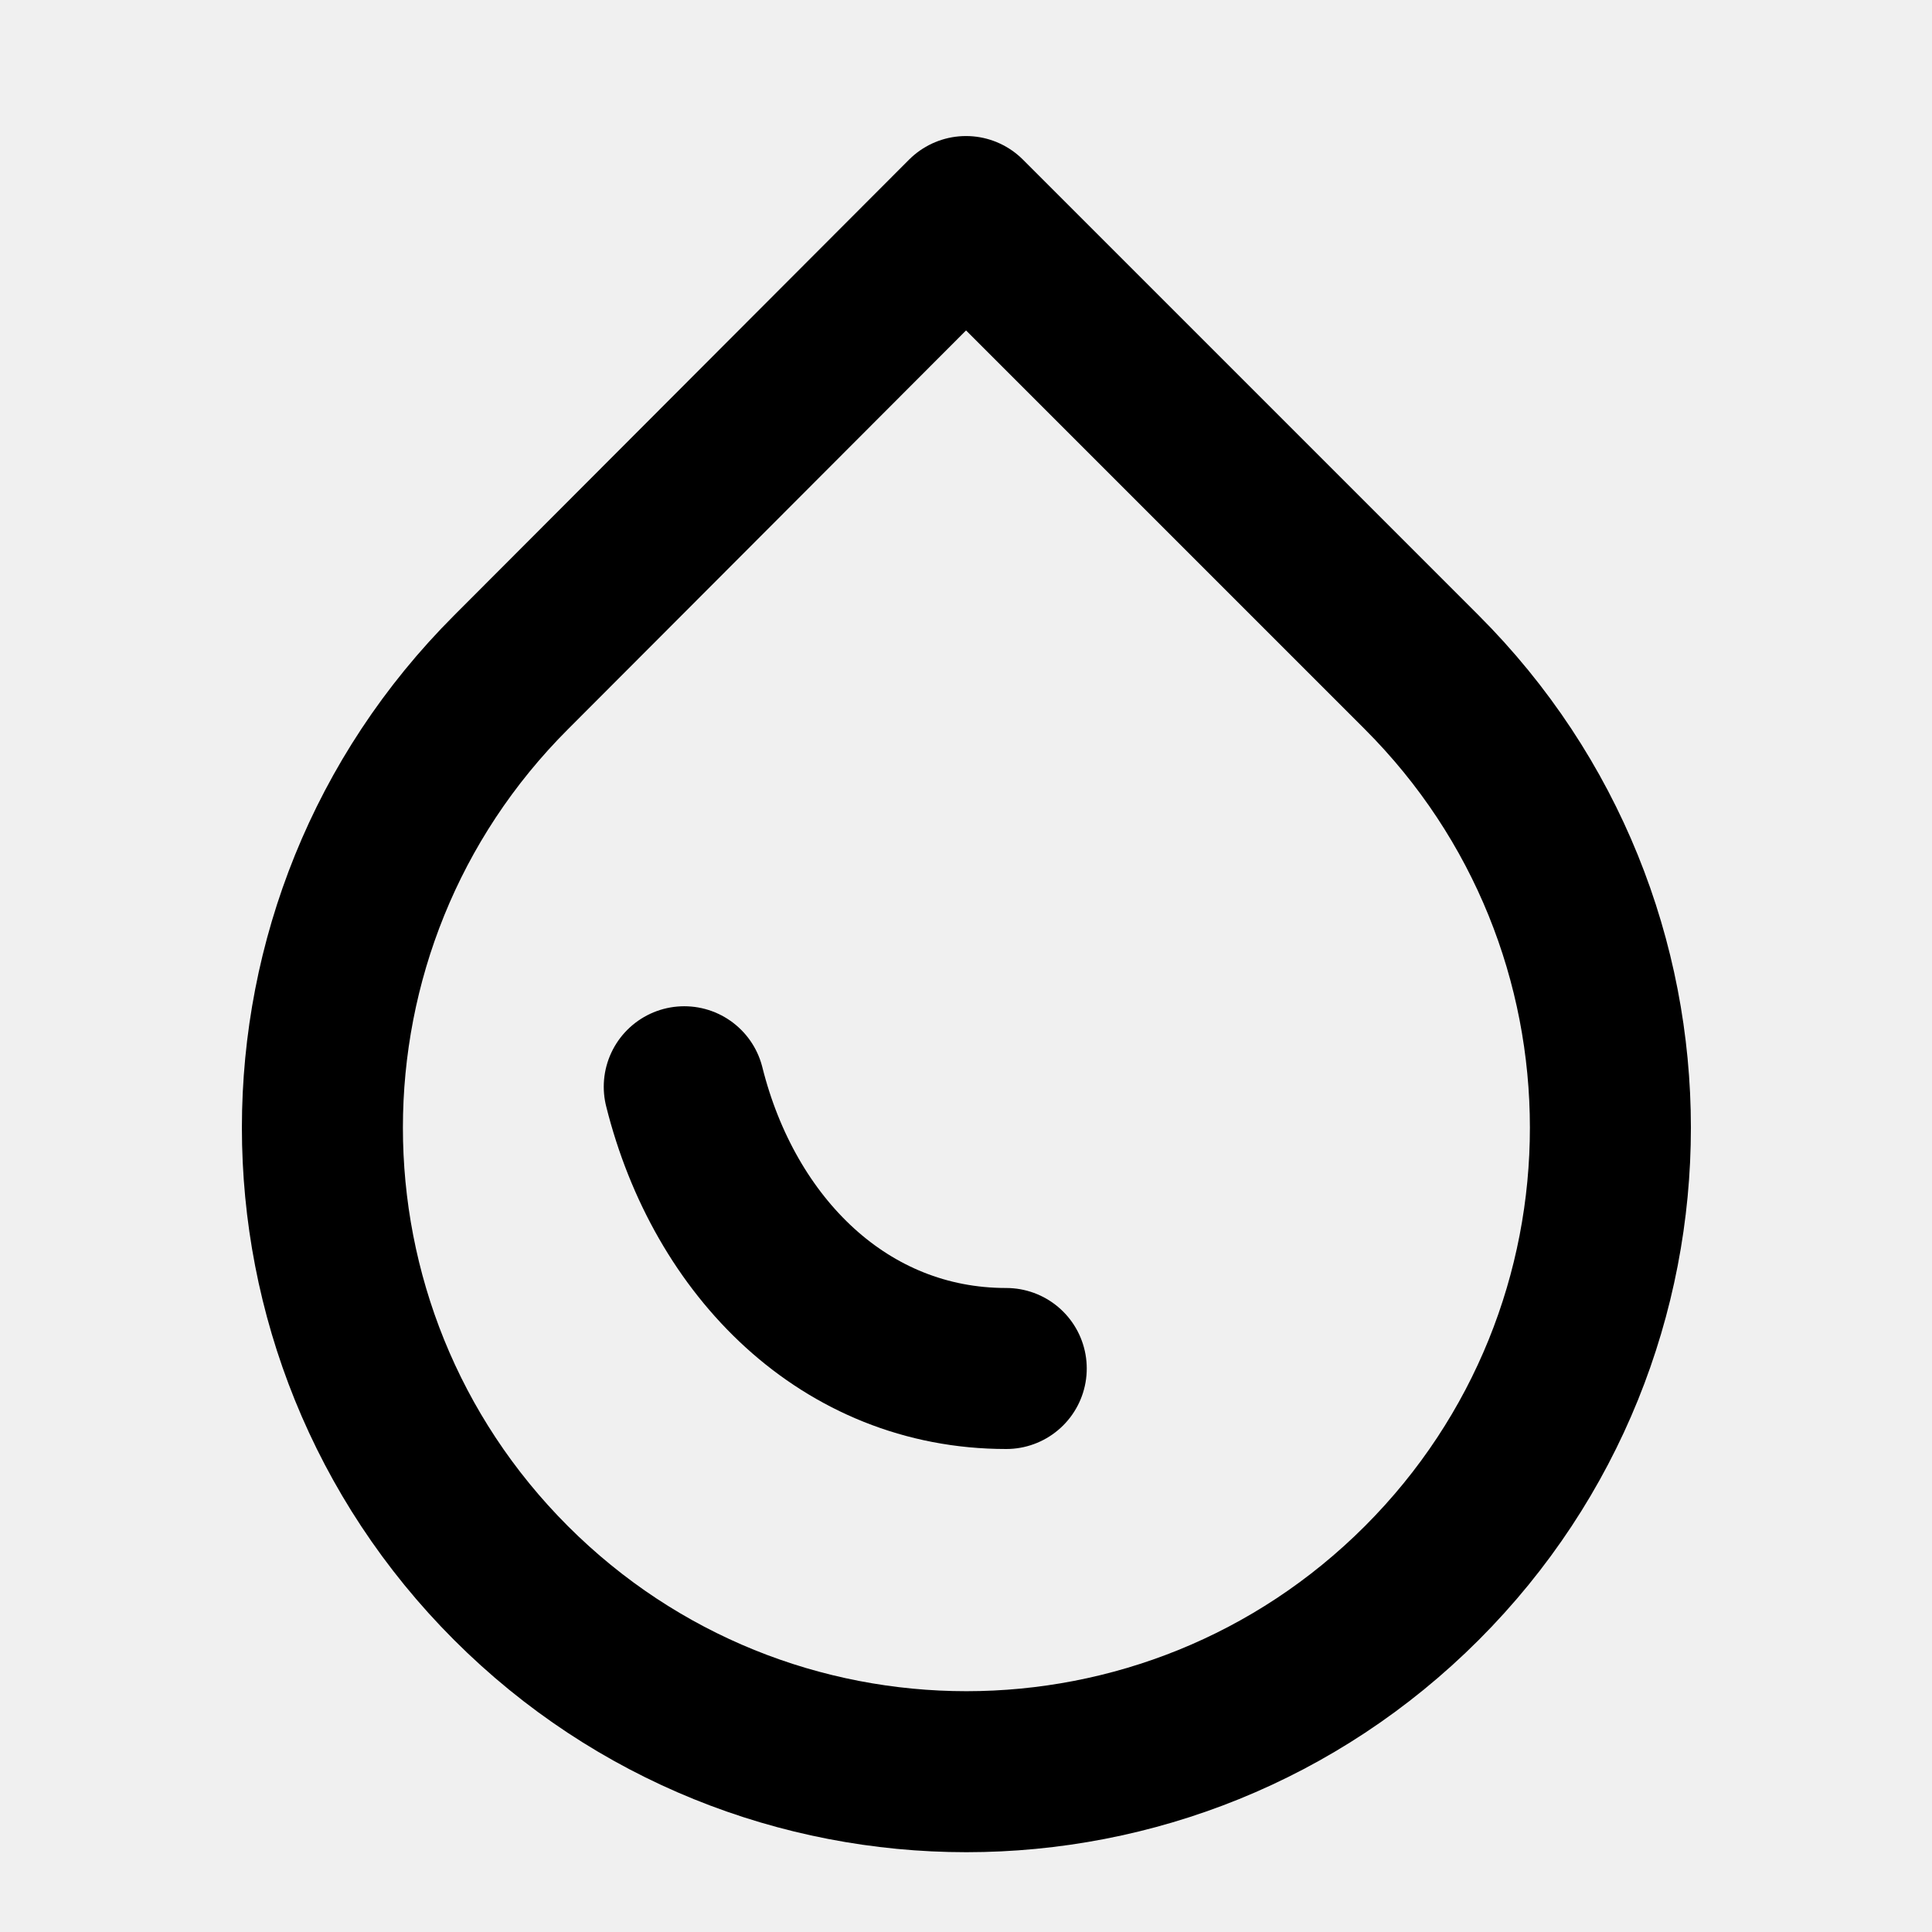
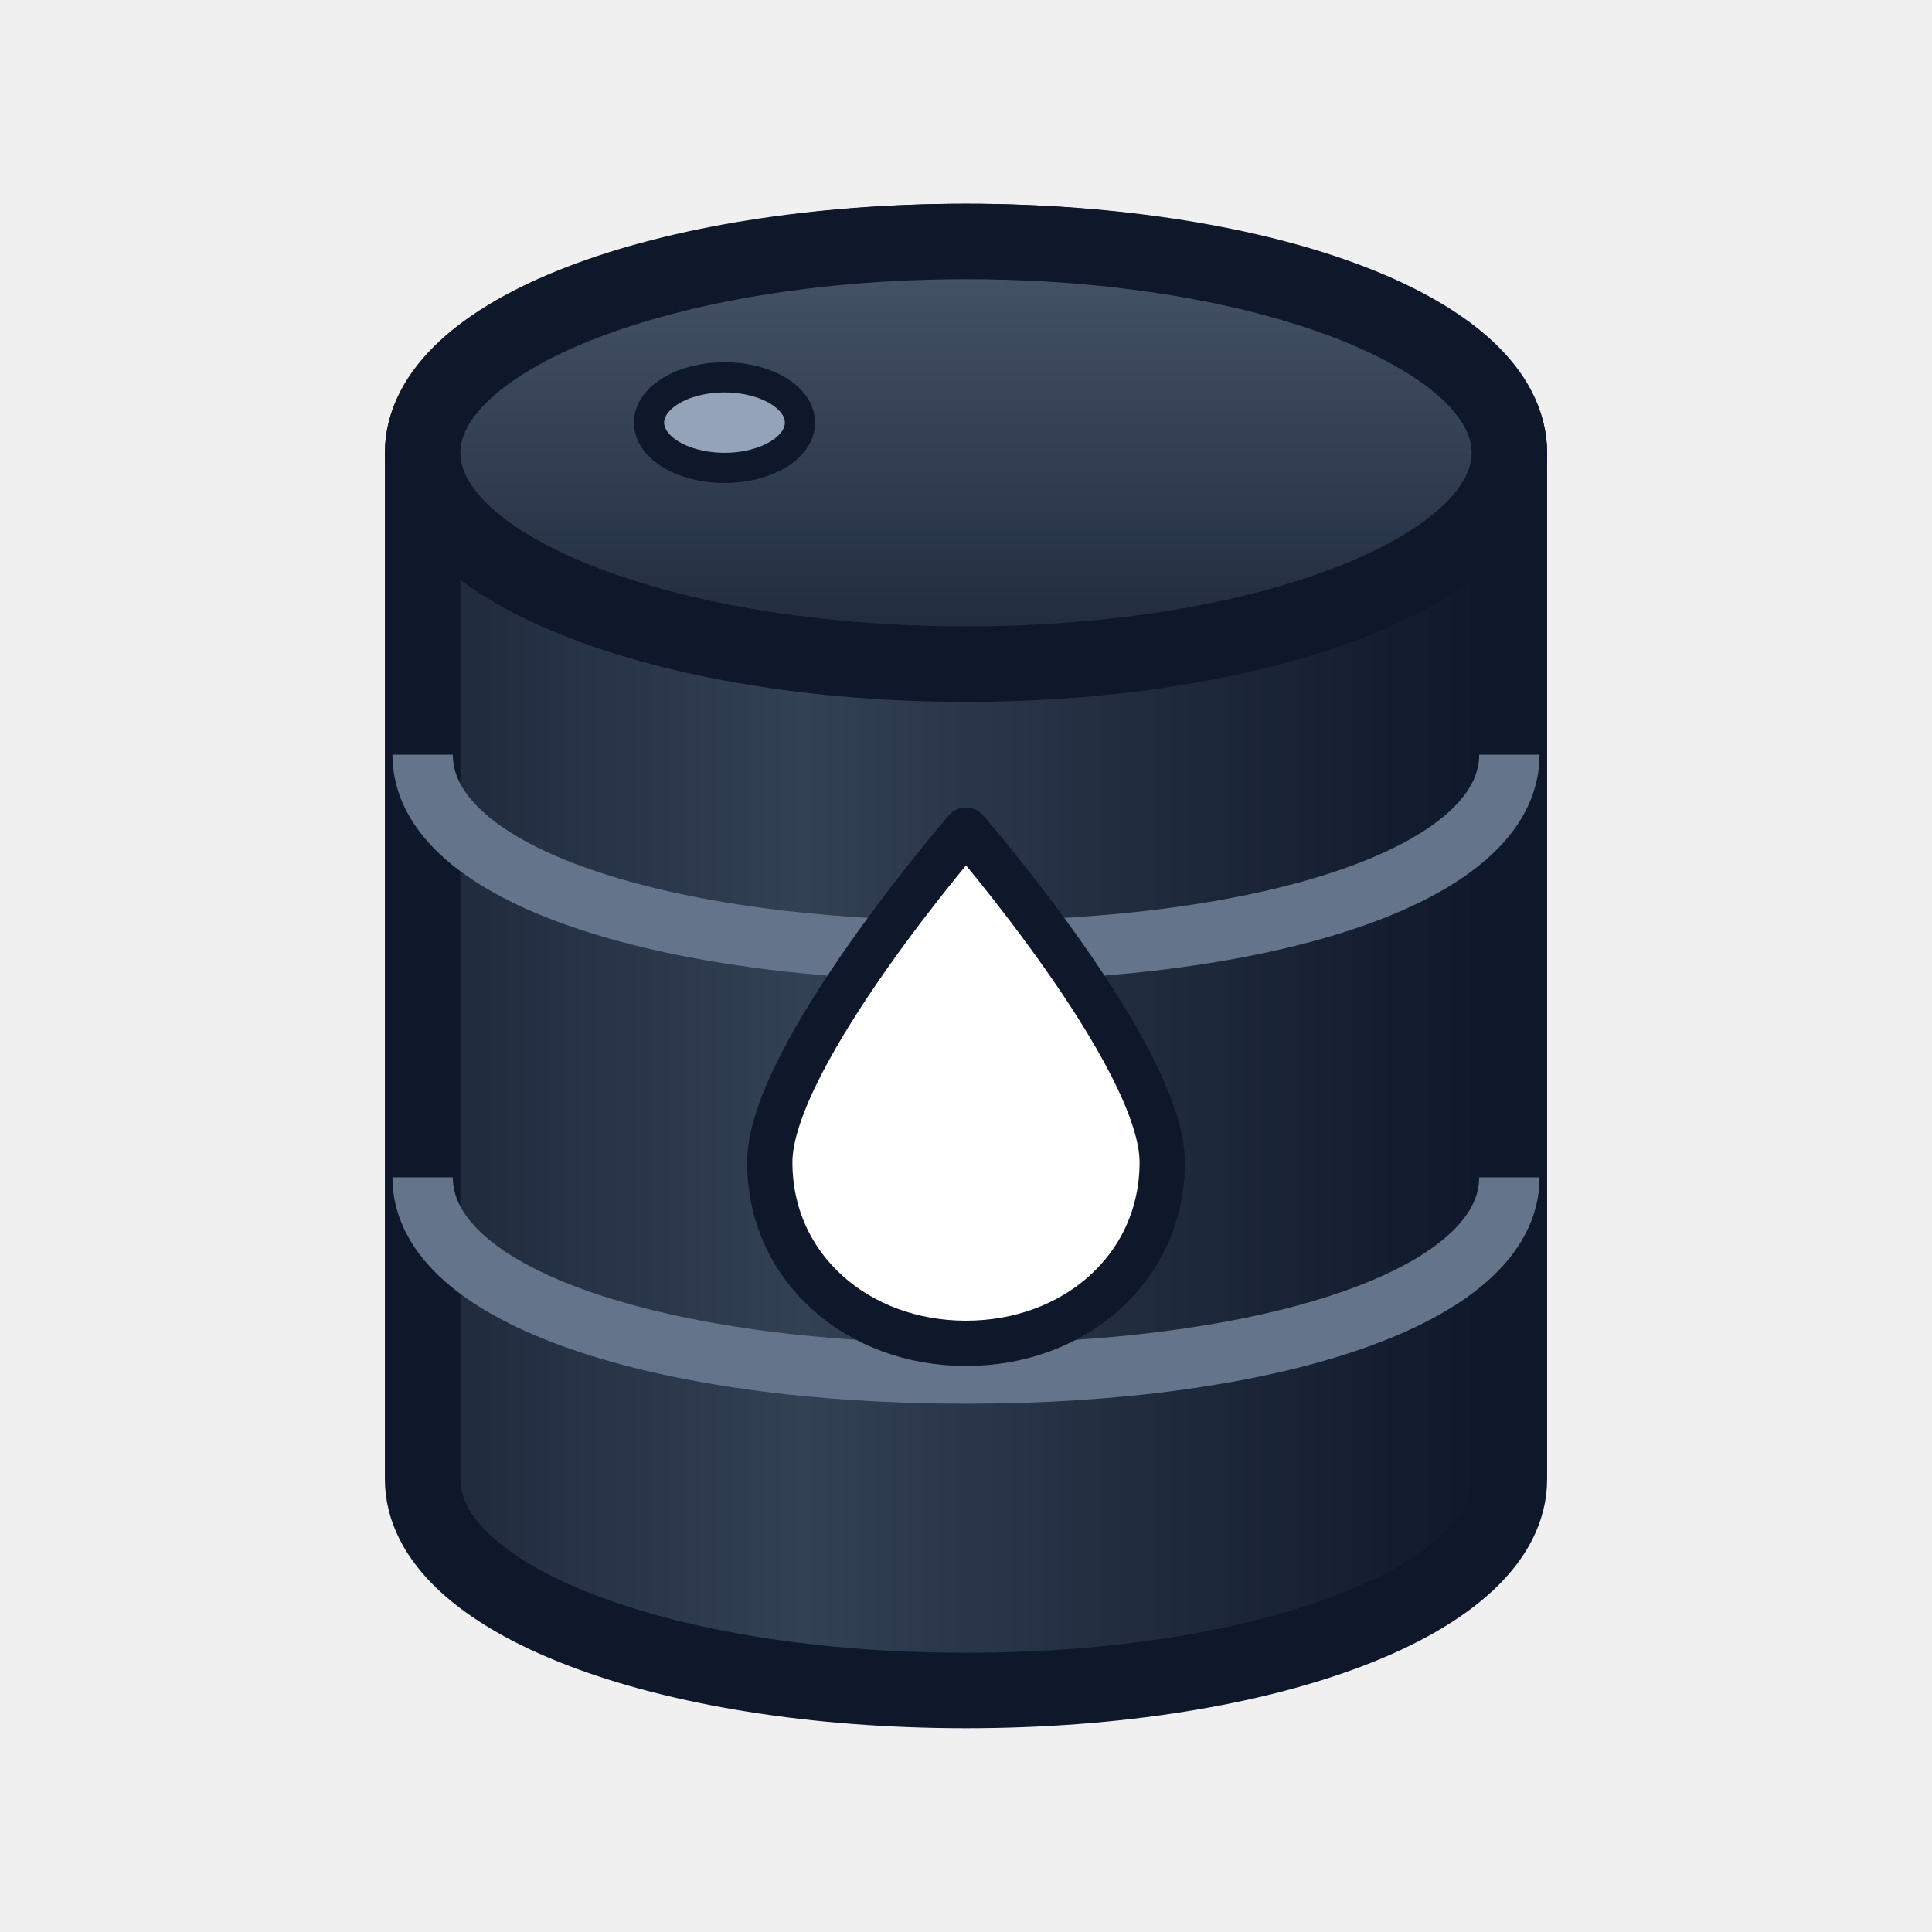
- <svg xmlns="http://www.w3.org/2000/svg" viewBox="0 0 24 24" fill="none" stroke="currentColor" stroke-width="2" stroke-linecap="round" stroke-linejoin="round">
-   <path d="M12 2.69l5.66 5.66a8 8 0 1 1-11.31 0z" />
-   <path d="M8.5 13.5c.5 2 2 3.5 4 3.5" />
+ <svg xmlns="http://www.w3.org/2000/svg" viewBox="0 0 64 64" width="64" height="64">
+   <defs>
+     <linearGradient id="oilBody2" x1="0%" y1="0%" x2="100%" y2="0%">
+       <stop offset="0%" stop-color="#1e293b" />
+       <stop offset="35%" stop-color="#334155" />
+       <stop offset="70%" stop-color="#1e293b" />
+       <stop offset="100%" stop-color="#0f172a" />
+     </linearGradient>
+     <linearGradient id="oilTop2" x1="0%" y1="0%" x2="0%" y2="100%">
+       <stop offset="0%" stop-color="#475569" />
+       <stop offset="100%" stop-color="#1e293b" />
+     </linearGradient>
+   </defs>
+   <path d="M14 15 C14 11 22 8 32 8 C42 8 50 11 50 15 V49 C50 53 42 56 32 56 C22 56 14 53 14 49 Z" fill="url(#oilBody2)" stroke="#0f172a" stroke-width="2.5" stroke-linejoin="round" />
+   <path d="M14 39 C14 43 22 45.5 32 45.5 C42 45.5 50 43 50 39" fill="none" stroke="#64748b" stroke-width="2" />
+   <path d="M14 25 C14 29 22 31.5 32 31.5 C42 31.5 50 29 50 25" fill="none" stroke="#64748b" stroke-width="2" />
+   <ellipse cx="32" cy="15" rx="18" ry="7" fill="url(#oilTop2)" stroke="#0f172a" stroke-width="2.5" />
+   <ellipse cx="24" cy="14" rx="2.5" ry="1.5" fill="#94a3b8" stroke="#0f172a" stroke-width="1" />
+   <path d="M32 27.5 C32 27.5 25.5 35 25.5 38.5 C25.5 42 28.4 44.5 32 44.5 C35.6 44.5 38.5 42 38.5 38.5 C38.5 35 32 27.5 32 27.5 Z" fill="#ffffff" stroke="#0f172a" stroke-width="1.5" stroke-linejoin="round" />
</svg>
